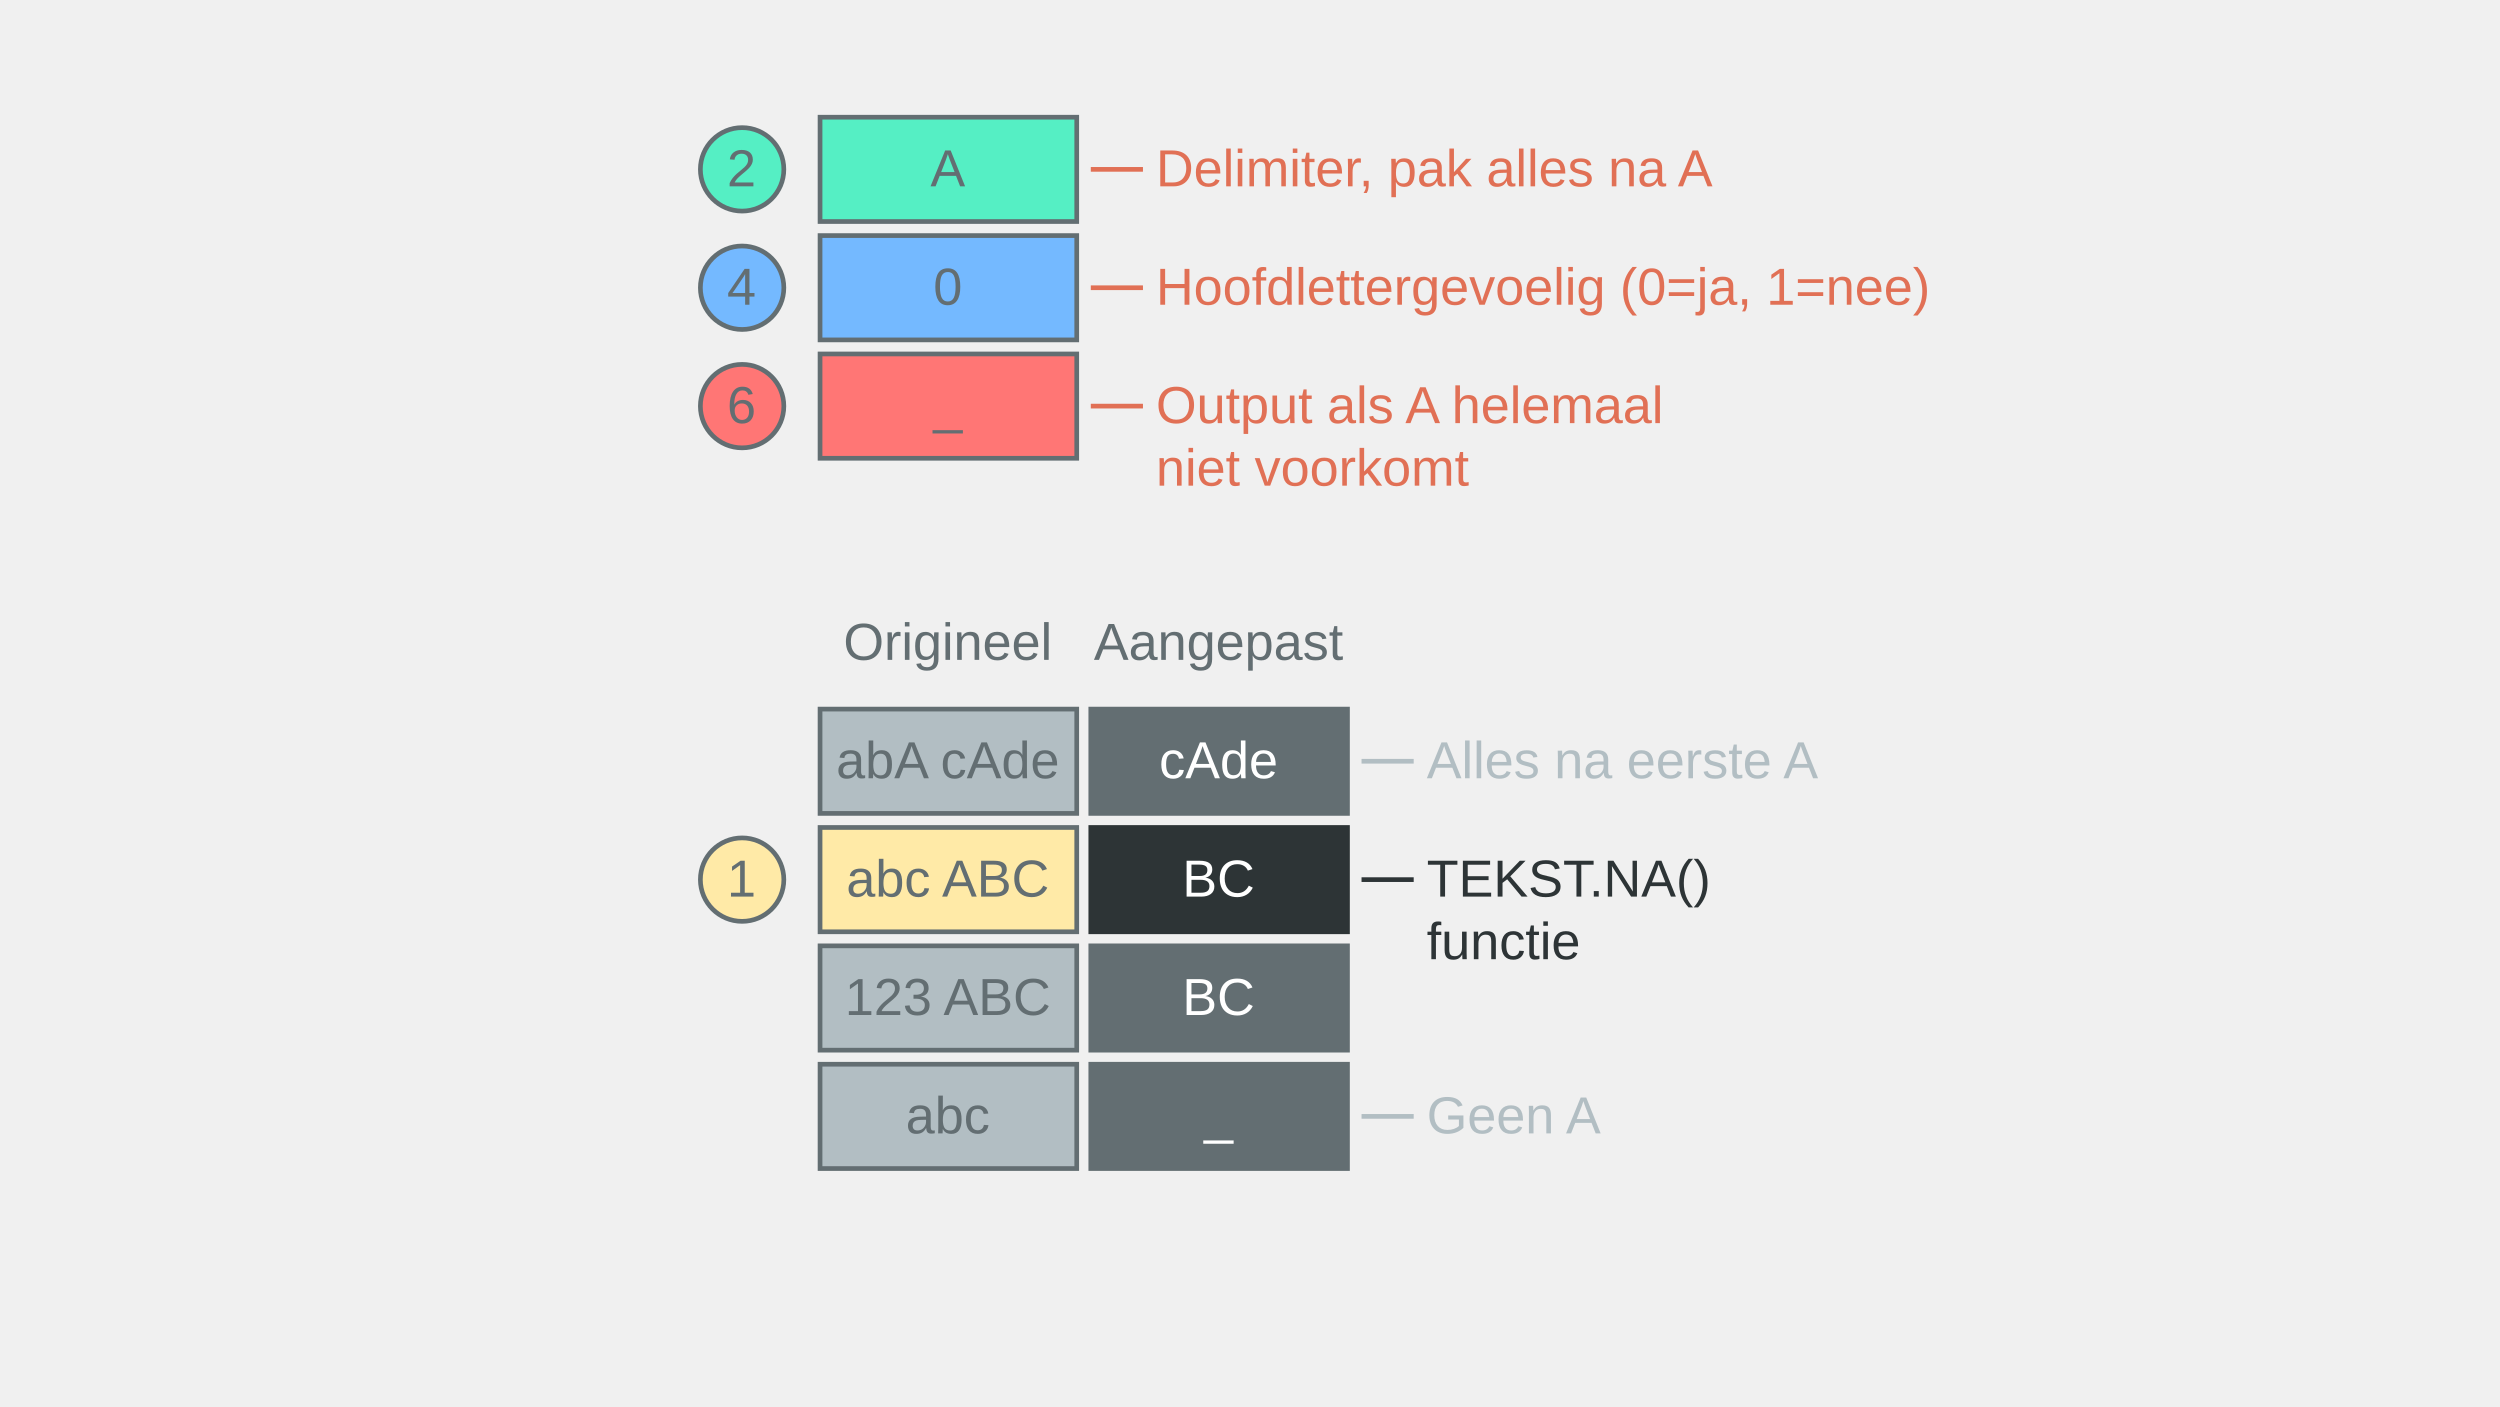
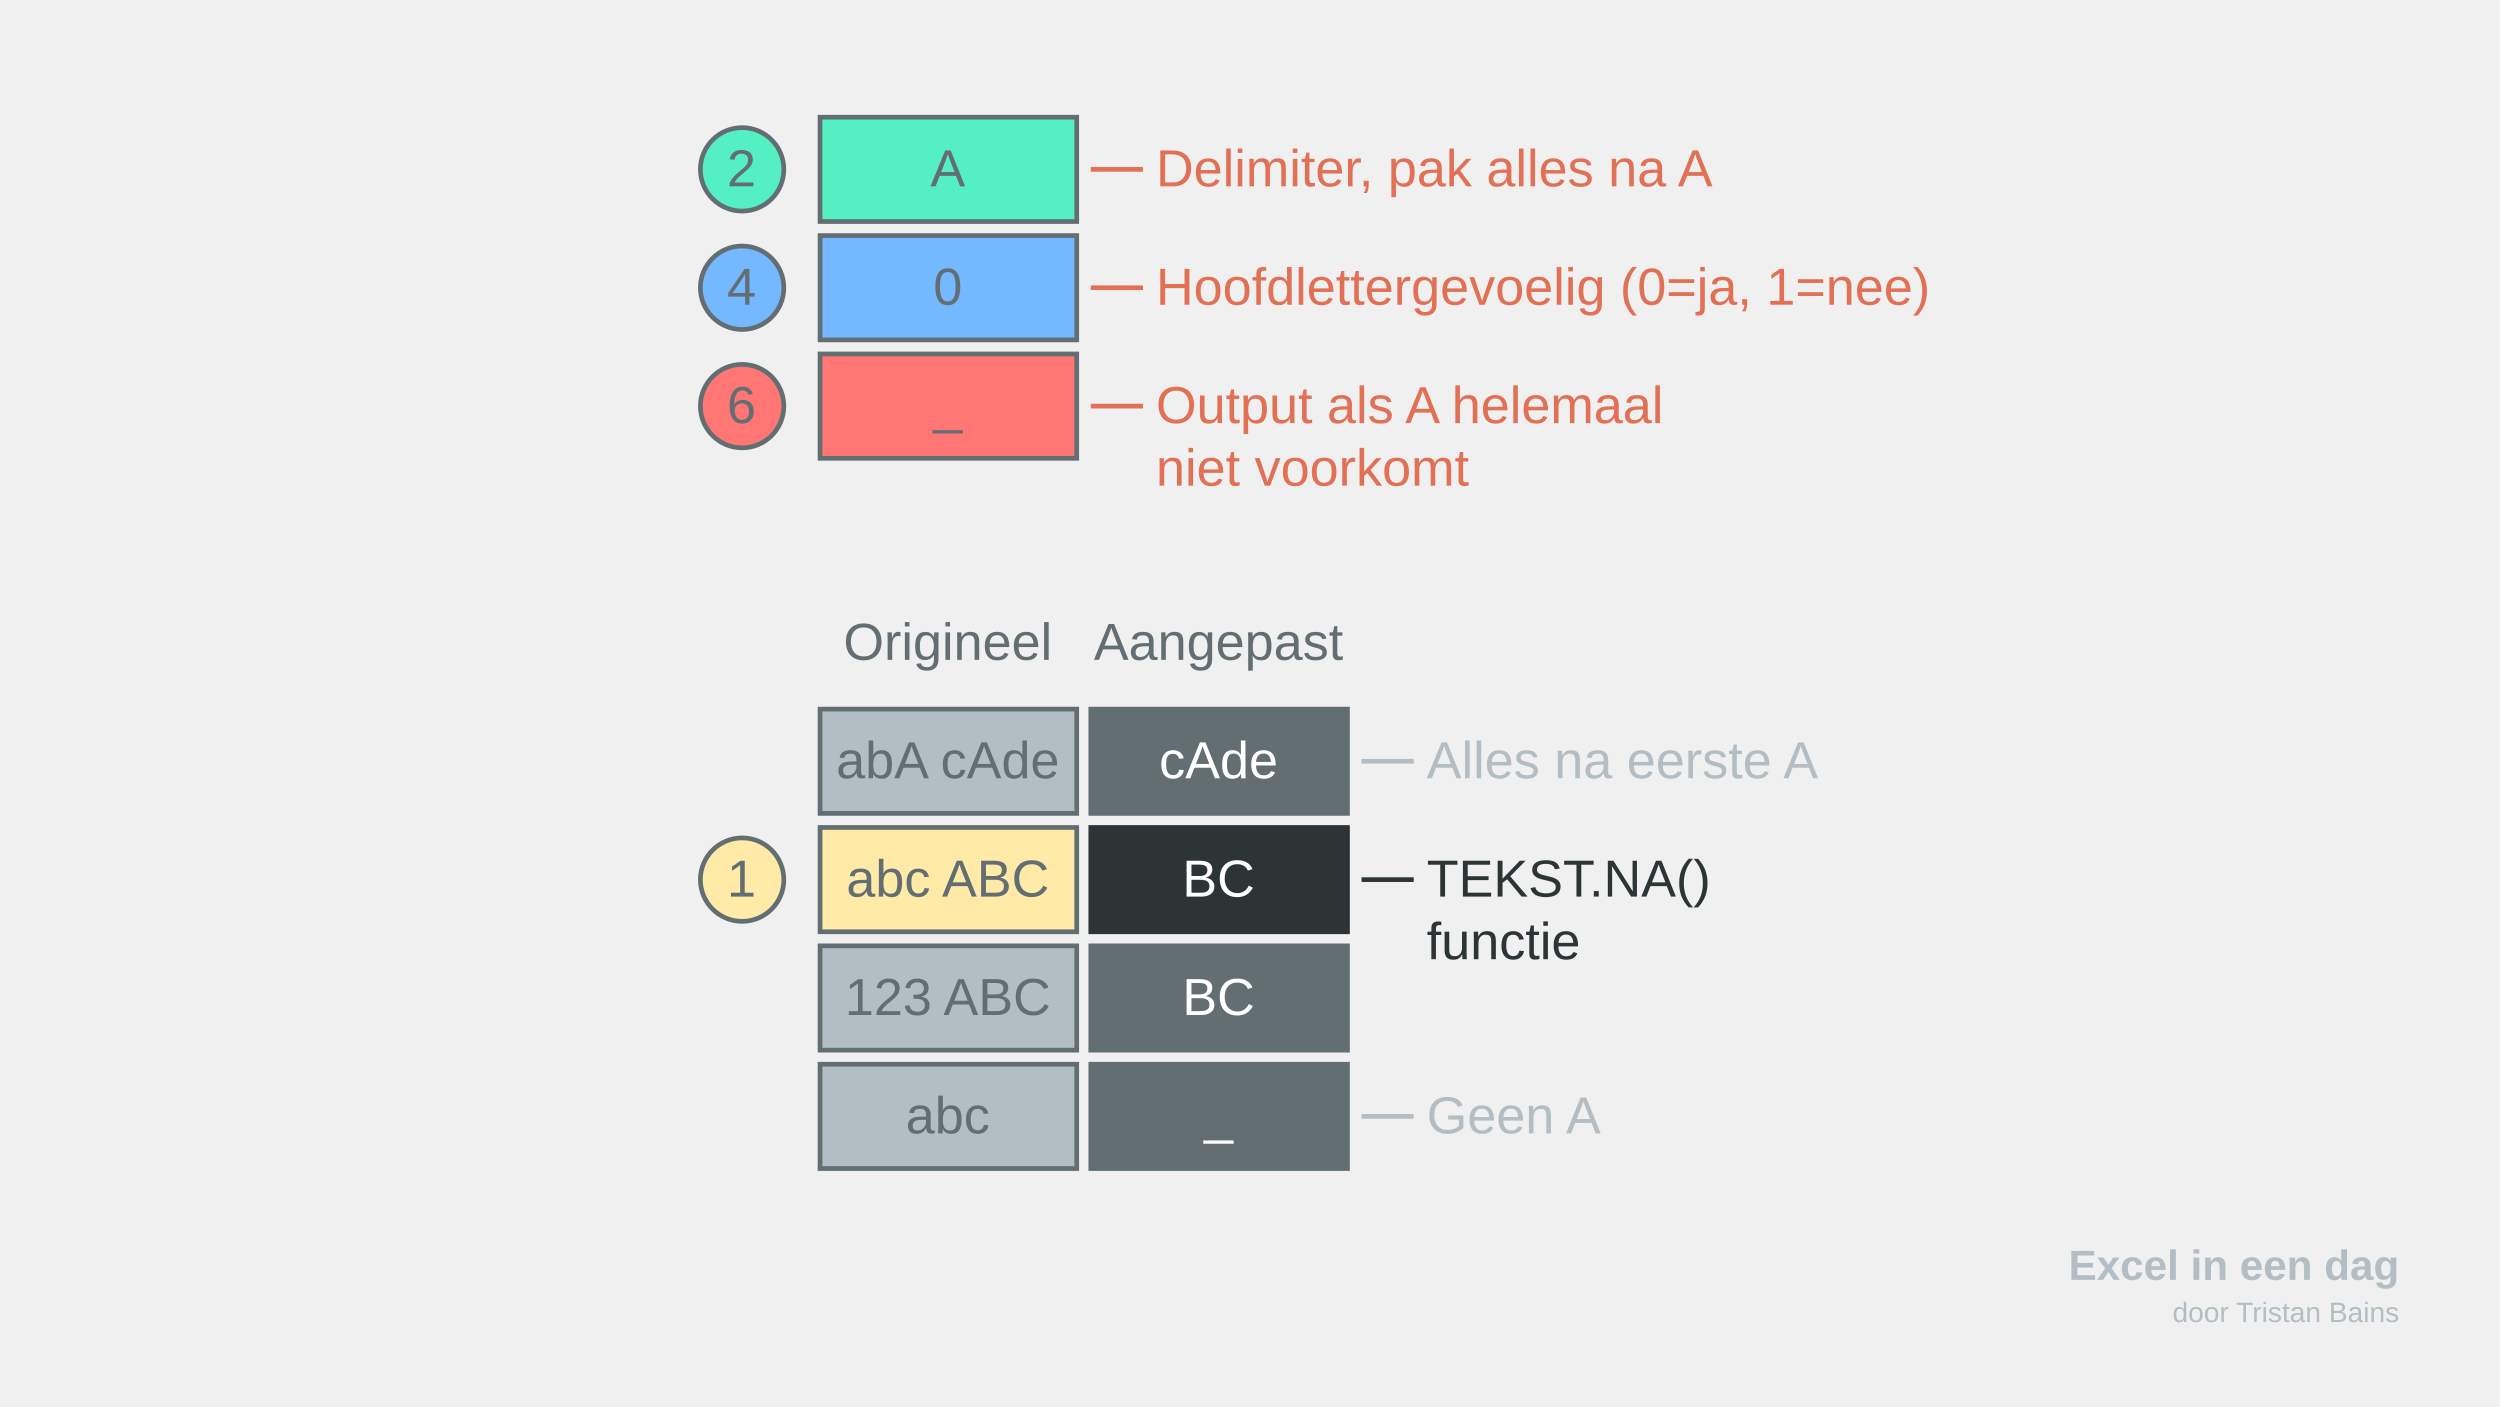
<svg xmlns="http://www.w3.org/2000/svg" viewBox="0 0 2133 1200" style="background-color:#dfe6e9" title="TEKST.NA-functie" alt="TEKST.NA-functie" font-family="Sans,Arial" dy="0.25em" text-anchor="middle">
+   <g>
+     <text x="2047" y="1128" fill="#b2bec3" font-weight="normal" font-size="24" text-anchor="end">door Tristan Bains</text>
+   </g>
+   <g>
+     <text x="2047" y="1092" fill="#b2bec3" font-weight="bold" font-size="36" text-anchor="end">Excel in een dag</text>
+   </g>
  <g id="box" transform="translate(566.6667 100.0)">
    <g id="B1">
      <circle cx="66.5" cy="44.5" r="35.6" fill="#55efc4" stroke="#636e72" stroke-width="4" />
      <text x="66" y="59" fill="#636e72" font-size="44.5">2</text>
    </g>
    <g id="C1">
      <rect x="133" y="0" width="219" height="89" fill="#55efc4" stroke="#636e72" stroke-width="4" />
      <text x="242" y="59" fill="#636e72" font-size="44.5">A</text>
    </g>
    <g id="C1_comment">
      <line x1="364" y1="44.5" x2="408.5" y2="44.5" stroke-width="4" stroke="#e17055" />
      <text x="364" y="59" fill="#e17055" font-size="44.5" text-anchor="start" dx="55.625">Delimiter, pak alles na A</text>
    </g>
    <g id="B2">
      <circle cx="66.5" cy="145.5" r="35.6" fill="#74b9ff" stroke="#636e72" stroke-width="4" />
      <text x="66" y="160" fill="#636e72" font-size="44.5">4</text>
    </g>
    <g id="C2">
      <rect x="133" y="101" width="219" height="89" fill="#74b9ff" stroke="#636e72" stroke-width="4" />
      <text x="242" y="160" fill="#636e72" font-size="44.5">0</text>
    </g>
    <g id="C2_comment">
      <line x1="364" y1="145.5" x2="408.5" y2="145.5" stroke-width="4" stroke="#e17055" />
      <text x="364" y="160" fill="#e17055" font-size="44.5" text-anchor="start" dx="55.625">Hoofdlettergevoelig (0=ja, 1=nee)</text>
    </g>
    <g id="B3">
      <circle cx="66.5" cy="246.5" r="35.6" fill="#ff7675" stroke="#636e72" stroke-width="4" />
      <text x="66" y="261" fill="#636e72" font-size="44.5">6</text>
    </g>
    <g id="C3">
      <rect x="133" y="202" width="219" height="89" fill="#ff7675" stroke="#636e72" stroke-width="4" />
      <text x="242" y="261" fill="#636e72" font-size="44.5">_</text>
    </g>
    <g id="C3_comment">
      <line x1="364" y1="246.5" x2="408.5" y2="246.5" stroke-width="4" stroke="#e17055" />
      <text x="364" y="261" fill="#e17055" font-size="44.5" text-anchor="start" dx="55.625">
        <tspan x="364.0" y="261.0" dx="55.625">Output als A helemaal</tspan>
        <tspan x="364.0" y="314.4" dx="55.625">niet voorkomt</tspan>
      </text>
    </g>
    <g id="C5">
      <rect x="133" y="404" width="219" height="89" fill="transparent" stroke="transparent" stroke-width="4" />
      <text x="242" y="463" fill="#636e72" font-size="44.5">Origineel</text>
    </g>
    <g id="D5">
      <rect x="364" y="404" width="219" height="89" fill="transparent" stroke="transparent" stroke-width="4" />
      <text x="473" y="463" fill="#636e72" font-size="44.5">Aangepast</text>
    </g>
    <g id="C6">
      <rect x="133" y="505" width="219" height="89" fill="#b2bec3" stroke="#636e72" stroke-width="4" />
      <text x="242" y="564" fill="#636e72" font-size="44.5">abA cAde</text>
    </g>
    <g id="D6">
      <rect x="364" y="505" width="219" height="89" fill="#636e72" stroke="#636e72" stroke-width="4" />
      <text x="473" y="564" fill="#ffffff" font-size="44.5"> cAde</text>
    </g>
    <g id="D6_comment">
      <line x1="595" y1="549.5" x2="639.5" y2="549.5" stroke-width="4" stroke="#b2bec3" />
      <text x="595" y="564" fill="#b2bec3" font-size="44.5" text-anchor="start" dx="55.625">Alles na eerste A</text>
    </g>
    <g id="B7">
      <circle cx="66.5" cy="650.5" r="35.6" fill="#ffeaa7" stroke="#636e72" stroke-width="4" />
      <text x="66" y="665" fill="#636e72" font-size="44.5">1</text>
    </g>
    <g id="C7">
      <rect x="133" y="606" width="219" height="89" fill="#ffeaa7" stroke="#636e72" stroke-width="4" />
      <text x="242" y="665" fill="#636e72" font-size="44.5">abc ABC</text>
    </g>
    <g id="D7">
      <rect x="364" y="606" width="219" height="89" fill="#2d3436" stroke="#2d3436" stroke-width="4" />
      <text x="473" y="665" fill="#ffffff" font-size="44.5">BC</text>
    </g>
    <g id="D7_comment">
      <line x1="595" y1="650.5" x2="639.5" y2="650.5" stroke-width="4" stroke="#2d3436" />
      <text x="595" y="665" fill="#2d3436" font-size="44.5" text-anchor="start" dx="55.625">
        <tspan x="595.0" y="665.0" dx="55.625">TEKST.NA()</tspan>
        <tspan x="595.0" y="718.4" dx="55.625">functie</tspan>
      </text>
    </g>
    <g id="C8">
      <rect x="133" y="707" width="219" height="89" fill="#b2bec3" stroke="#636e72" stroke-width="4" />
      <text x="242" y="766" fill="#636e72" font-size="44.5">123 ABC</text>
    </g>
    <g id="D8">
      <rect x="364" y="707" width="219" height="89" fill="#636e72" stroke="#636e72" stroke-width="4" />
      <text x="473" y="766" fill="#ffffff" font-size="44.5">BC</text>
    </g>
    <g id="C9">
      <rect x="133" y="808" width="219" height="89" fill="#b2bec3" stroke="#636e72" stroke-width="4" />
      <text x="242" y="867" fill="#636e72" font-size="44.5">abc</text>
    </g>
    <g id="D9">
      <rect x="364" y="808" width="219" height="89" fill="#636e72" stroke="#636e72" stroke-width="4" />
      <text x="473" y="867" fill="#ffffff" font-size="44.5">_</text>
    </g>
    <g id="D9_comment">
      <line x1="595" y1="852.5" x2="639.5" y2="852.5" stroke-width="4" stroke="#b2bec3" />
      <text x="595" y="867" fill="#b2bec3" font-size="44.5" text-anchor="start" dx="55.625">Geen A</text>
    </g>
  </g>
</svg>
